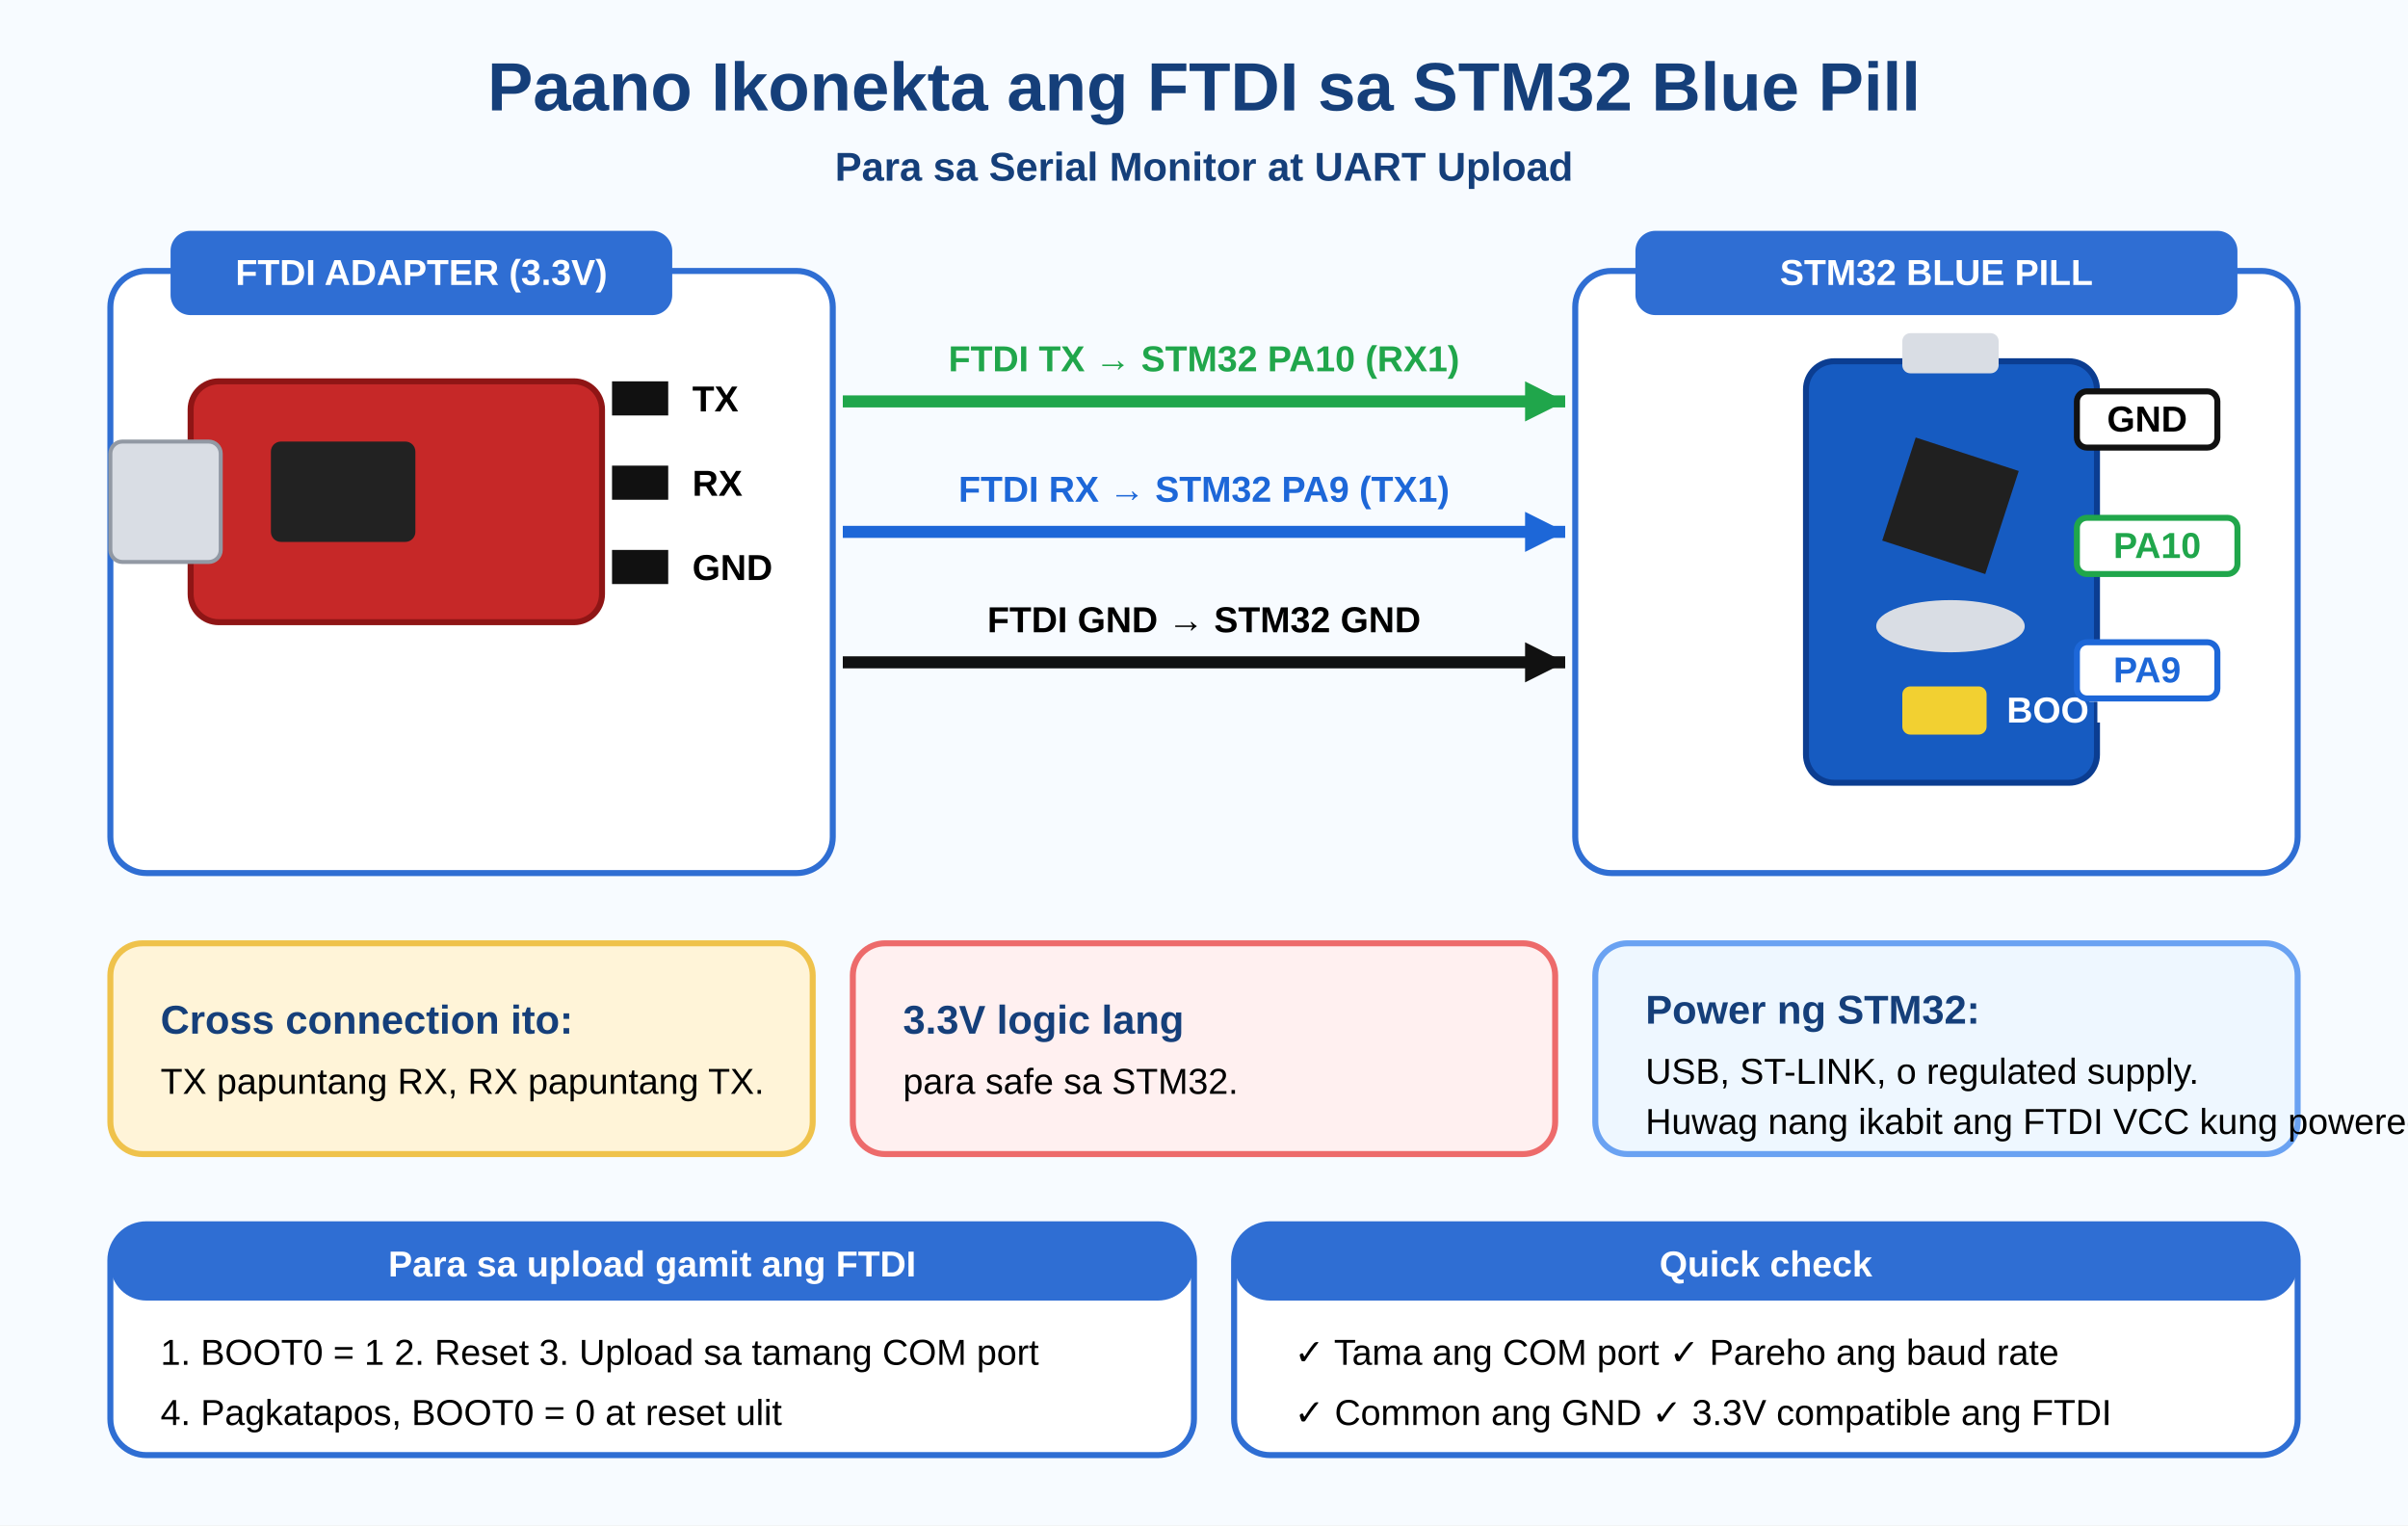
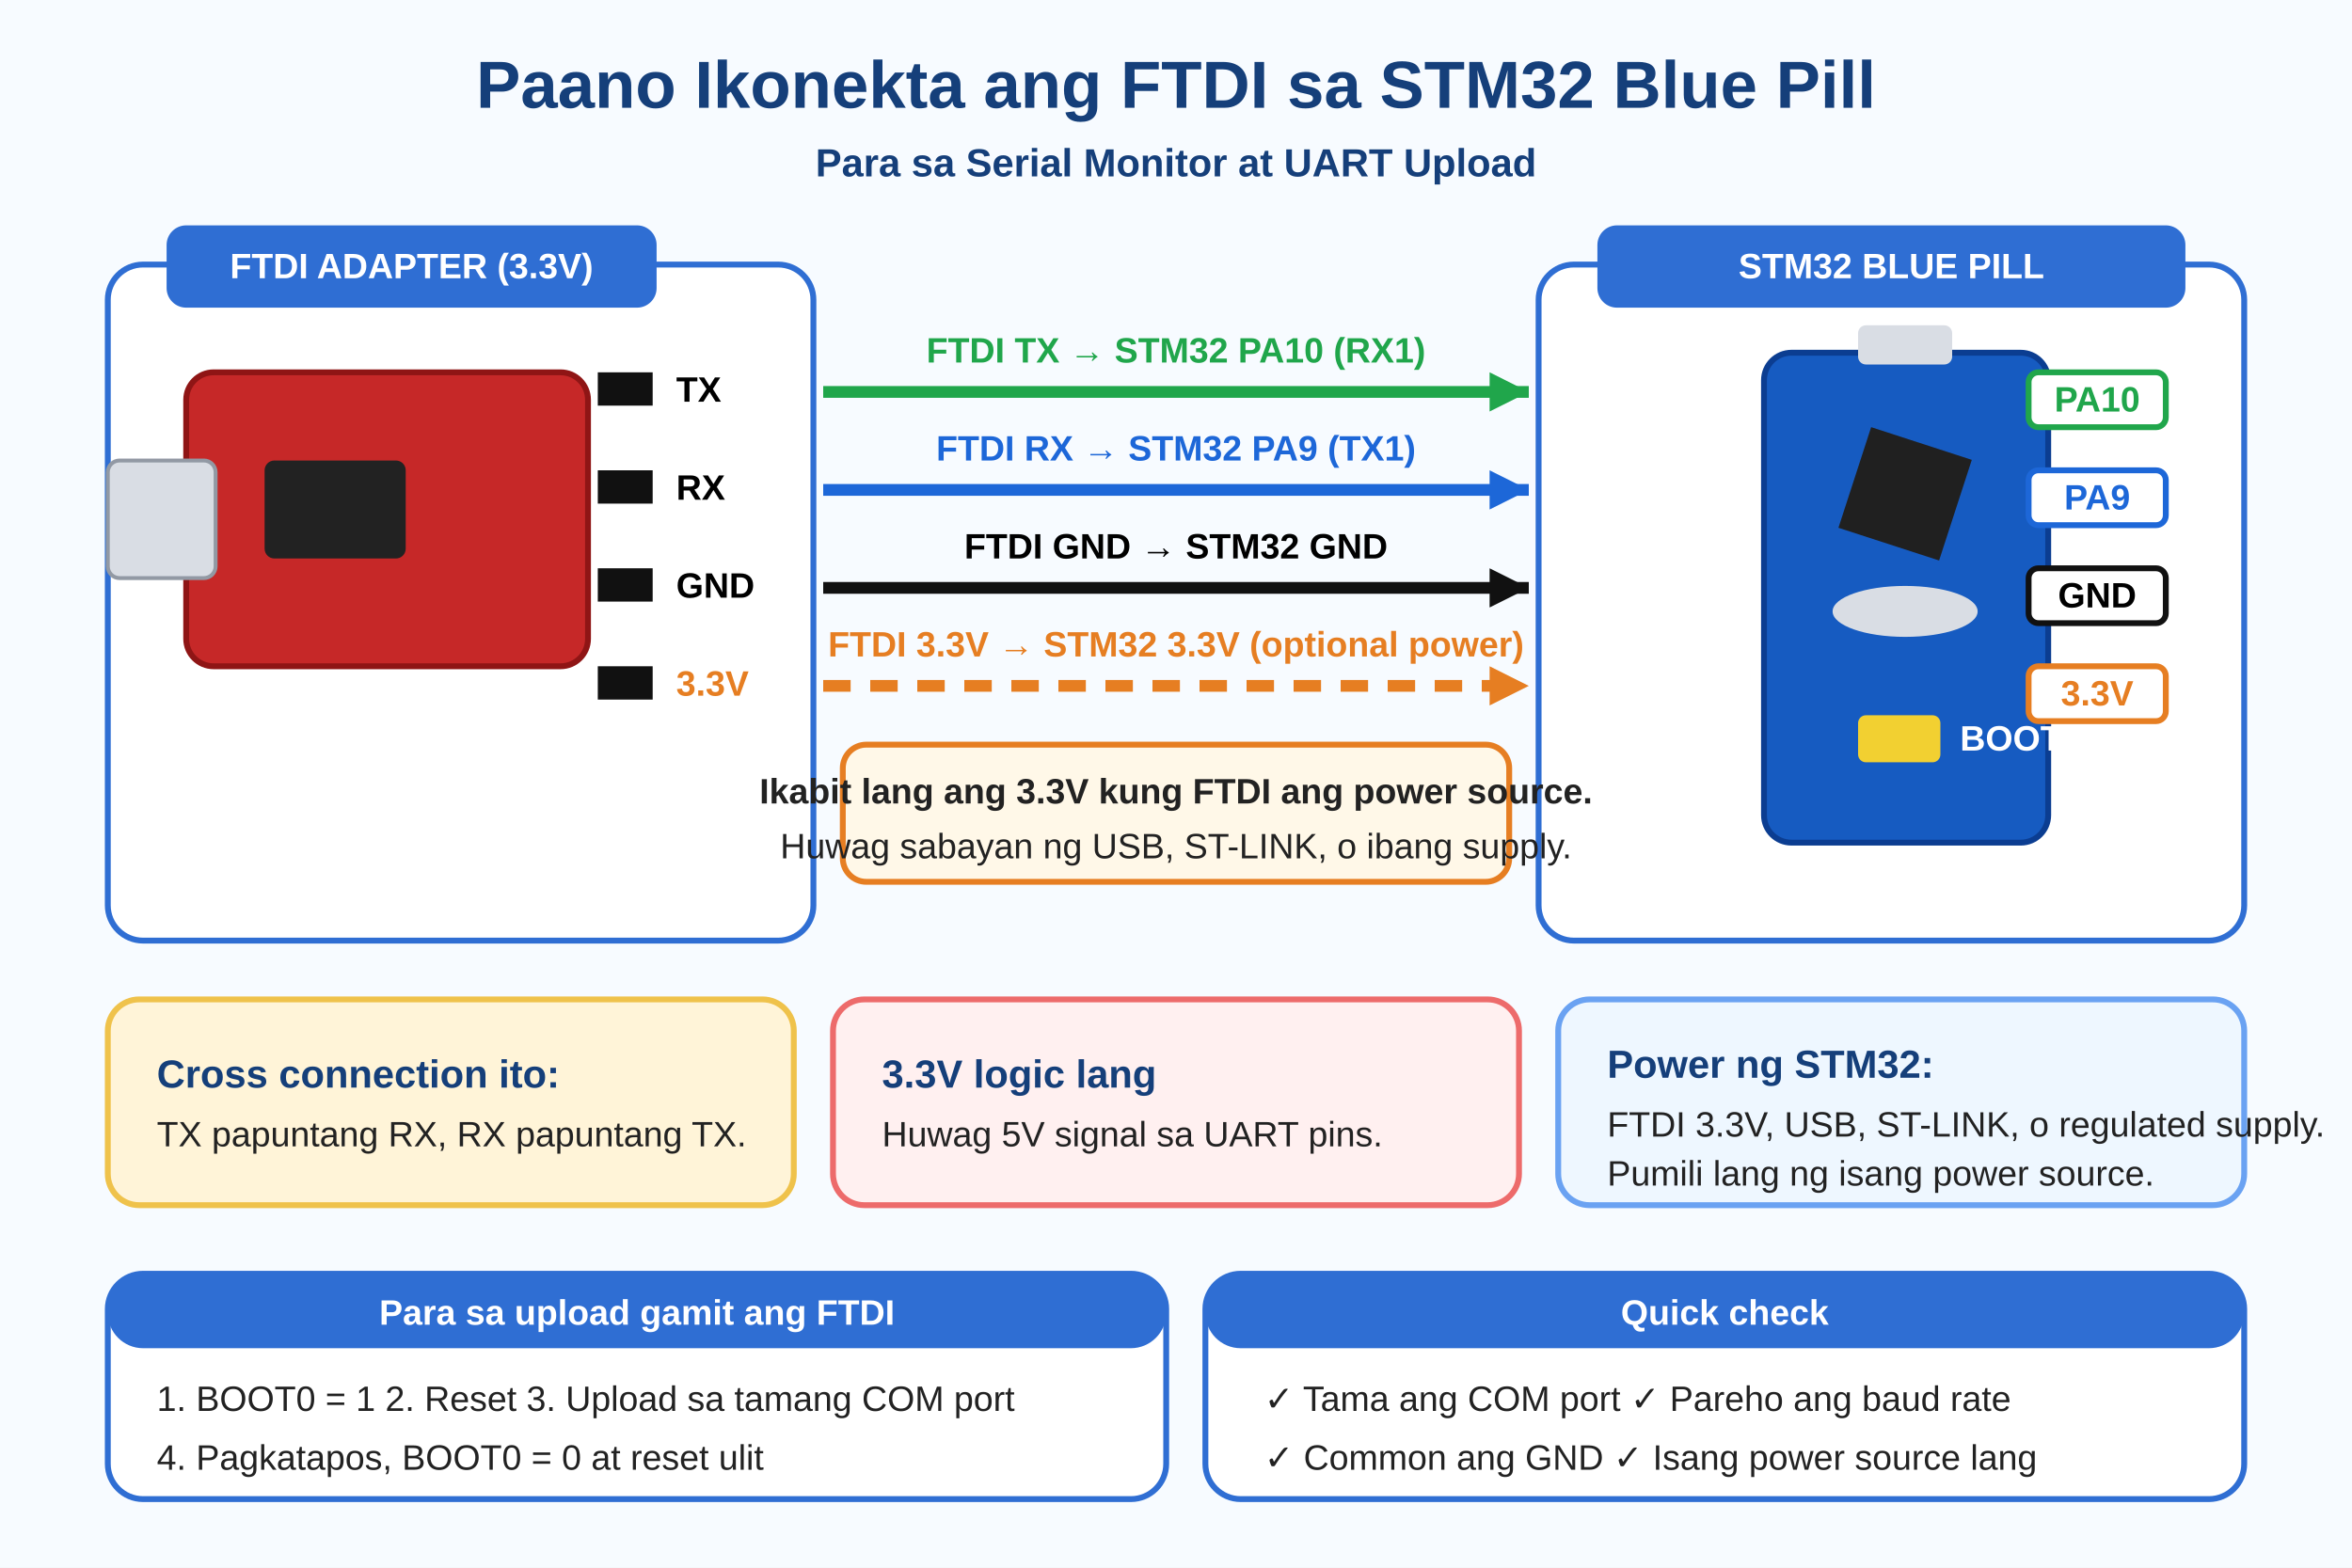
- <svg xmlns="http://www.w3.org/2000/svg" width="1200" height="760" viewBox="0 0 1200 760">
-   <rect width="1200" height="760" fill="#f7fbff" />
+ <svg xmlns="http://www.w3.org/2000/svg" width="1200" height="800" viewBox="0 0 1200 800">
+   <rect width="1200" height="800" fill="#f7fbff" />
  <style>
-     .t{font-family:Arial,sans-serif;fill:#153f7a}.h{font-size:34px;font-weight:700}.s{font-size:20px;font-weight:600}.b{font-size:20px;font-weight:700}.n{font-size:18px}.w{fill:#fff;stroke:#2f6ed3;stroke-width:3}.hdr{fill:#2f6ed3}.white{fill:#fff;font-family:Arial,sans-serif;font-size:18px;font-weight:700}.pin{font-family:Arial,sans-serif;font-size:18px;font-weight:700}
+     .t{font-family:Arial,sans-serif;fill:#153f7a}.h{font-size:34px;font-weight:700}.s{font-size:20px;font-weight:600}.b{font-size:20px;font-weight:700}.n{font-family:Arial,sans-serif;font-size:18px;fill:#222}.w{fill:#fff;stroke:#2f6ed3;stroke-width:3}.hdr{fill:#2f6ed3}.white{fill:#fff;font-family:Arial,sans-serif;font-size:18px;font-weight:700}.pin{font-family:Arial,sans-serif;font-size:18px;font-weight:700}
  </style>
  <text x="600" y="55" text-anchor="middle" class="t h">Paano Ikonekta ang FTDI sa STM32 Blue Pill</text>
  <text x="600" y="90" text-anchor="middle" class="t s">Para sa Serial Monitor at UART Upload</text>
-   <rect x="55" y="135" rx="18" width="360" height="300" class="w" />
+   <rect x="55" y="135" rx="18" width="360" height="345" class="w" />
  <rect x="85" y="115" rx="10" width="250" height="42" class="hdr" />
  <text x="210" y="142" text-anchor="middle" class="white">FTDI ADAPTER (3.3V)</text>
-   <rect x="95" y="190" rx="14" width="205" height="120" fill="#c62828" stroke="#8f1515" stroke-width="3" />
-   <rect x="55" y="220" rx="6" width="55" height="60" fill="#d9dde4" stroke="#9299a4" stroke-width="2" />
-   <rect x="135" y="220" rx="5" width="72" height="50" fill="#222" />
+   <rect x="95" y="190" rx="14" width="205" height="150" fill="#c62828" stroke="#8f1515" stroke-width="3" />
+   <rect x="55" y="235" rx="6" width="55" height="60" fill="#d9dde4" stroke="#9299a4" stroke-width="2" />
+   <rect x="135" y="235" rx="5" width="72" height="50" fill="#222" />
  <g fill="#111">
    <rect x="305" y="190" width="28" height="17" />
-     <rect x="305" y="232" width="28" height="17" />
-     <rect x="305" y="274" width="28" height="17" />
+     <rect x="305" y="240" width="28" height="17" />
+     <rect x="305" y="290" width="28" height="17" />
+     <rect x="305" y="340" width="28" height="17" />
  </g>
  <text x="345" y="205" class="pin">TX</text>
-   <text x="345" y="247" class="pin">RX</text>
-   <text x="345" y="289" class="pin">GND</text>
-   <rect x="785" y="135" rx="18" width="360" height="300" class="w" />
+   <text x="345" y="255" class="pin">RX</text>
+   <text x="345" y="305" class="pin">GND</text>
+   <text x="345" y="355" class="pin" fill="#e67e22">3.3V</text>
+   <rect x="785" y="135" rx="18" width="360" height="345" class="w" />
  <rect x="815" y="115" rx="10" width="300" height="42" class="hdr" />
  <text x="965" y="142" text-anchor="middle" class="white">STM32 BLUE PILL</text>
-   <rect x="900" y="180" rx="14" width="145" height="210" fill="#165bc1" stroke="#0b3d91" stroke-width="3" />
+   <rect x="900" y="180" rx="14" width="145" height="250" fill="#165bc1" stroke="#0b3d91" stroke-width="3" />
  <rect x="948" y="166" rx="4" width="48" height="20" fill="#d9dde4" />
  <rect x="945" y="225" width="54" height="54" fill="#202020" transform="rotate(18 972 252)" />
  <ellipse cx="972" cy="312" rx="37" ry="13" fill="#d9dde4" />
-   <rect x="948" y="342" rx="4" width="42" height="24" fill="#f2d031" />
-   <text x="1000" y="360" class="pin" fill="#fff">BOOT0</text>
-   <rect x="1035" y="195" rx="5" width="70" height="28" fill="#fff" stroke="#111" stroke-width="3" />
-   <text x="1070" y="215" text-anchor="middle" class="pin">GND</text>
-   <rect x="1035" y="258" rx="5" width="80" height="28" fill="#fff" stroke="#20a64b" stroke-width="3" />
-   <text x="1075" y="278" text-anchor="middle" class="pin" fill="#20a64b">PA10</text>
-   <rect x="1035" y="320" rx="5" width="70" height="28" fill="#fff" stroke="#1d67d8" stroke-width="3" />
-   <text x="1070" y="340" text-anchor="middle" class="pin" fill="#1d67d8">PA9</text>
+   <rect x="948" y="365" rx="4" width="42" height="24" fill="#f2d031" />
+   <text x="1000" y="383" class="pin" fill="#fff">BOOT0</text>
+   <rect x="1035" y="190" rx="5" width="70" height="28" fill="#fff" stroke="#20a64b" stroke-width="3" />
+   <text x="1070" y="210" text-anchor="middle" class="pin" fill="#20a64b">PA10</text>
+   <rect x="1035" y="240" rx="5" width="70" height="28" fill="#fff" stroke="#1d67d8" stroke-width="3" />
+   <text x="1070" y="260" text-anchor="middle" class="pin" fill="#1d67d8">PA9</text>
+   <rect x="1035" y="290" rx="5" width="70" height="28" fill="#fff" stroke="#111" stroke-width="3" />
+   <text x="1070" y="310" text-anchor="middle" class="pin">GND</text>
+   <rect x="1035" y="340" rx="5" width="70" height="28" fill="#fff" stroke="#e67e22" stroke-width="3" />
+   <text x="1070" y="360" text-anchor="middle" class="pin" fill="#e67e22">3.3V</text>
  <line x1="420" y1="200" x2="780" y2="200" stroke="#20a64b" stroke-width="6" />
  <polygon points="780,200 760,190 760,210" fill="#20a64b" />
  <text x="600" y="185" text-anchor="middle" class="pin" fill="#20a64b">FTDI TX → STM32 PA10 (RX1)</text>
-   <line x1="420" y1="265" x2="780" y2="265" stroke="#1d67d8" stroke-width="6" />
-   <polygon points="780,265 760,255 760,275" fill="#1d67d8" />
-   <text x="600" y="250" text-anchor="middle" class="pin" fill="#1d67d8">FTDI RX → STM32 PA9 (TX1)</text>
-   <line x1="420" y1="330" x2="780" y2="330" stroke="#111" stroke-width="6" />
-   <polygon points="780,330 760,320 760,340" fill="#111" />
-   <text x="600" y="315" text-anchor="middle" class="pin">FTDI GND → STM32 GND</text>
-   <rect x="55" y="470" rx="16" width="350" height="105" fill="#fff4d8" stroke="#efc24b" stroke-width="3" />
-   <text x="80" y="515" class="t b">Cross connection ito:</text>
-   <text x="80" y="545" class="n" font-family="Arial">TX papuntang RX, RX papuntang TX.</text>
-   <rect x="425" y="470" rx="16" width="350" height="105" fill="#fff0f0" stroke="#ed6b6b" stroke-width="3" />
-   <text x="450" y="515" class="t b" fill="#c23b22">3.3V logic lang</text>
-   <text x="450" y="545" class="n" font-family="Arial">para safe sa STM32.</text>
-   <rect x="795" y="470" rx="16" width="350" height="105" fill="#eef7ff" stroke="#6aa2f2" stroke-width="3" />
-   <text x="820" y="510" class="t b">Power ng STM32:</text>
-   <text x="820" y="540" class="n" font-family="Arial">USB, ST-LINK, o regulated supply.</text>
-   <text x="820" y="565" class="n" font-family="Arial">Huwag nang ikabit ang FTDI VCC kung powered na.</text>
-   <rect x="55" y="610" rx="18" width="540" height="115" class="w" />
-   <rect x="55" y="610" rx="18" width="540" height="38" class="hdr" />
-   <text x="325" y="636" text-anchor="middle" class="white">Para sa upload gamit ang FTDI</text>
-   <text x="80" y="680" class="n" font-family="Arial">1. BOOT0 = 1   2. Reset   3. Upload sa tamang COM port</text>
-   <text x="80" y="710" class="n" font-family="Arial">4. Pagkatapos, BOOT0 = 0 at reset ulit</text>
-   <rect x="615" y="610" rx="18" width="530" height="115" class="w" />
-   <rect x="615" y="610" rx="18" width="530" height="38" class="hdr" />
-   <text x="880" y="636" text-anchor="middle" class="white">Quick check</text>
-   <text x="645" y="680" class="n" font-family="Arial">✓ Tama ang COM port   ✓ Pareho ang baud rate</text>
-   <text x="645" y="710" class="n" font-family="Arial">✓ Common ang GND   ✓ 3.3V compatible ang FTDI</text>
+   <line x1="420" y1="250" x2="780" y2="250" stroke="#1d67d8" stroke-width="6" />
+   <polygon points="780,250 760,240 760,260" fill="#1d67d8" />
+   <text x="600" y="235" text-anchor="middle" class="pin" fill="#1d67d8">FTDI RX → STM32 PA9 (TX1)</text>
+   <line x1="420" y1="300" x2="780" y2="300" stroke="#111" stroke-width="6" />
+   <polygon points="780,300 760,290 760,310" fill="#111" />
+   <text x="600" y="285" text-anchor="middle" class="pin">FTDI GND → STM32 GND</text>
+   <line x1="420" y1="350" x2="780" y2="350" stroke="#e67e22" stroke-width="6" stroke-dasharray="14 10" />
+   <polygon points="780,350 760,340 760,360" fill="#e67e22" />
+   <text x="600" y="335" text-anchor="middle" class="pin" fill="#e67e22">FTDI 3.3V → STM32 3.3V (optional power)</text>
+   <rect x="430" y="380" rx="12" width="340" height="70" fill="#fff8e8" stroke="#e67e22" stroke-width="3" />
+   <text x="600" y="410" text-anchor="middle" class="n" font-weight="700">Ikabit lang ang 3.3V kung FTDI ang power source.</text>
+   <text x="600" y="438" text-anchor="middle" class="n">Huwag sabayan ng USB, ST-LINK, o ibang supply.</text>
+   <rect x="55" y="510" rx="16" width="350" height="105" fill="#fff4d8" stroke="#efc24b" stroke-width="3" />
+   <text x="80" y="555" class="t b">Cross connection ito:</text>
+   <text x="80" y="585" class="n">TX papuntang RX, RX papuntang TX.</text>
+   <rect x="425" y="510" rx="16" width="350" height="105" fill="#fff0f0" stroke="#ed6b6b" stroke-width="3" />
+   <text x="450" y="555" class="t b" fill="#c23b22">3.3V logic lang</text>
+   <text x="450" y="585" class="n">Huwag 5V signal sa UART pins.</text>
+   <rect x="795" y="510" rx="16" width="350" height="105" fill="#eef7ff" stroke="#6aa2f2" stroke-width="3" />
+   <text x="820" y="550" class="t b">Power ng STM32:</text>
+   <text x="820" y="580" class="n">FTDI 3.3V, USB, ST-LINK, o regulated supply.</text>
+   <text x="820" y="605" class="n">Pumili lang ng isang power source.</text>
+   <rect x="55" y="650" rx="18" width="540" height="115" class="w" />
+   <rect x="55" y="650" rx="18" width="540" height="38" class="hdr" />
+   <text x="325" y="676" text-anchor="middle" class="white">Para sa upload gamit ang FTDI</text>
+   <text x="80" y="720" class="n">1. BOOT0 = 1   2. Reset   3. Upload sa tamang COM port</text>
+   <text x="80" y="750" class="n">4. Pagkatapos, BOOT0 = 0 at reset ulit</text>
+   <rect x="615" y="650" rx="18" width="530" height="115" class="w" />
+   <rect x="615" y="650" rx="18" width="530" height="38" class="hdr" />
+   <text x="880" y="676" text-anchor="middle" class="white">Quick check</text>
+   <text x="645" y="720" class="n">✓ Tama ang COM port   ✓ Pareho ang baud rate</text>
+   <text x="645" y="750" class="n">✓ Common ang GND   ✓ Isang power source lang</text>
</svg>
